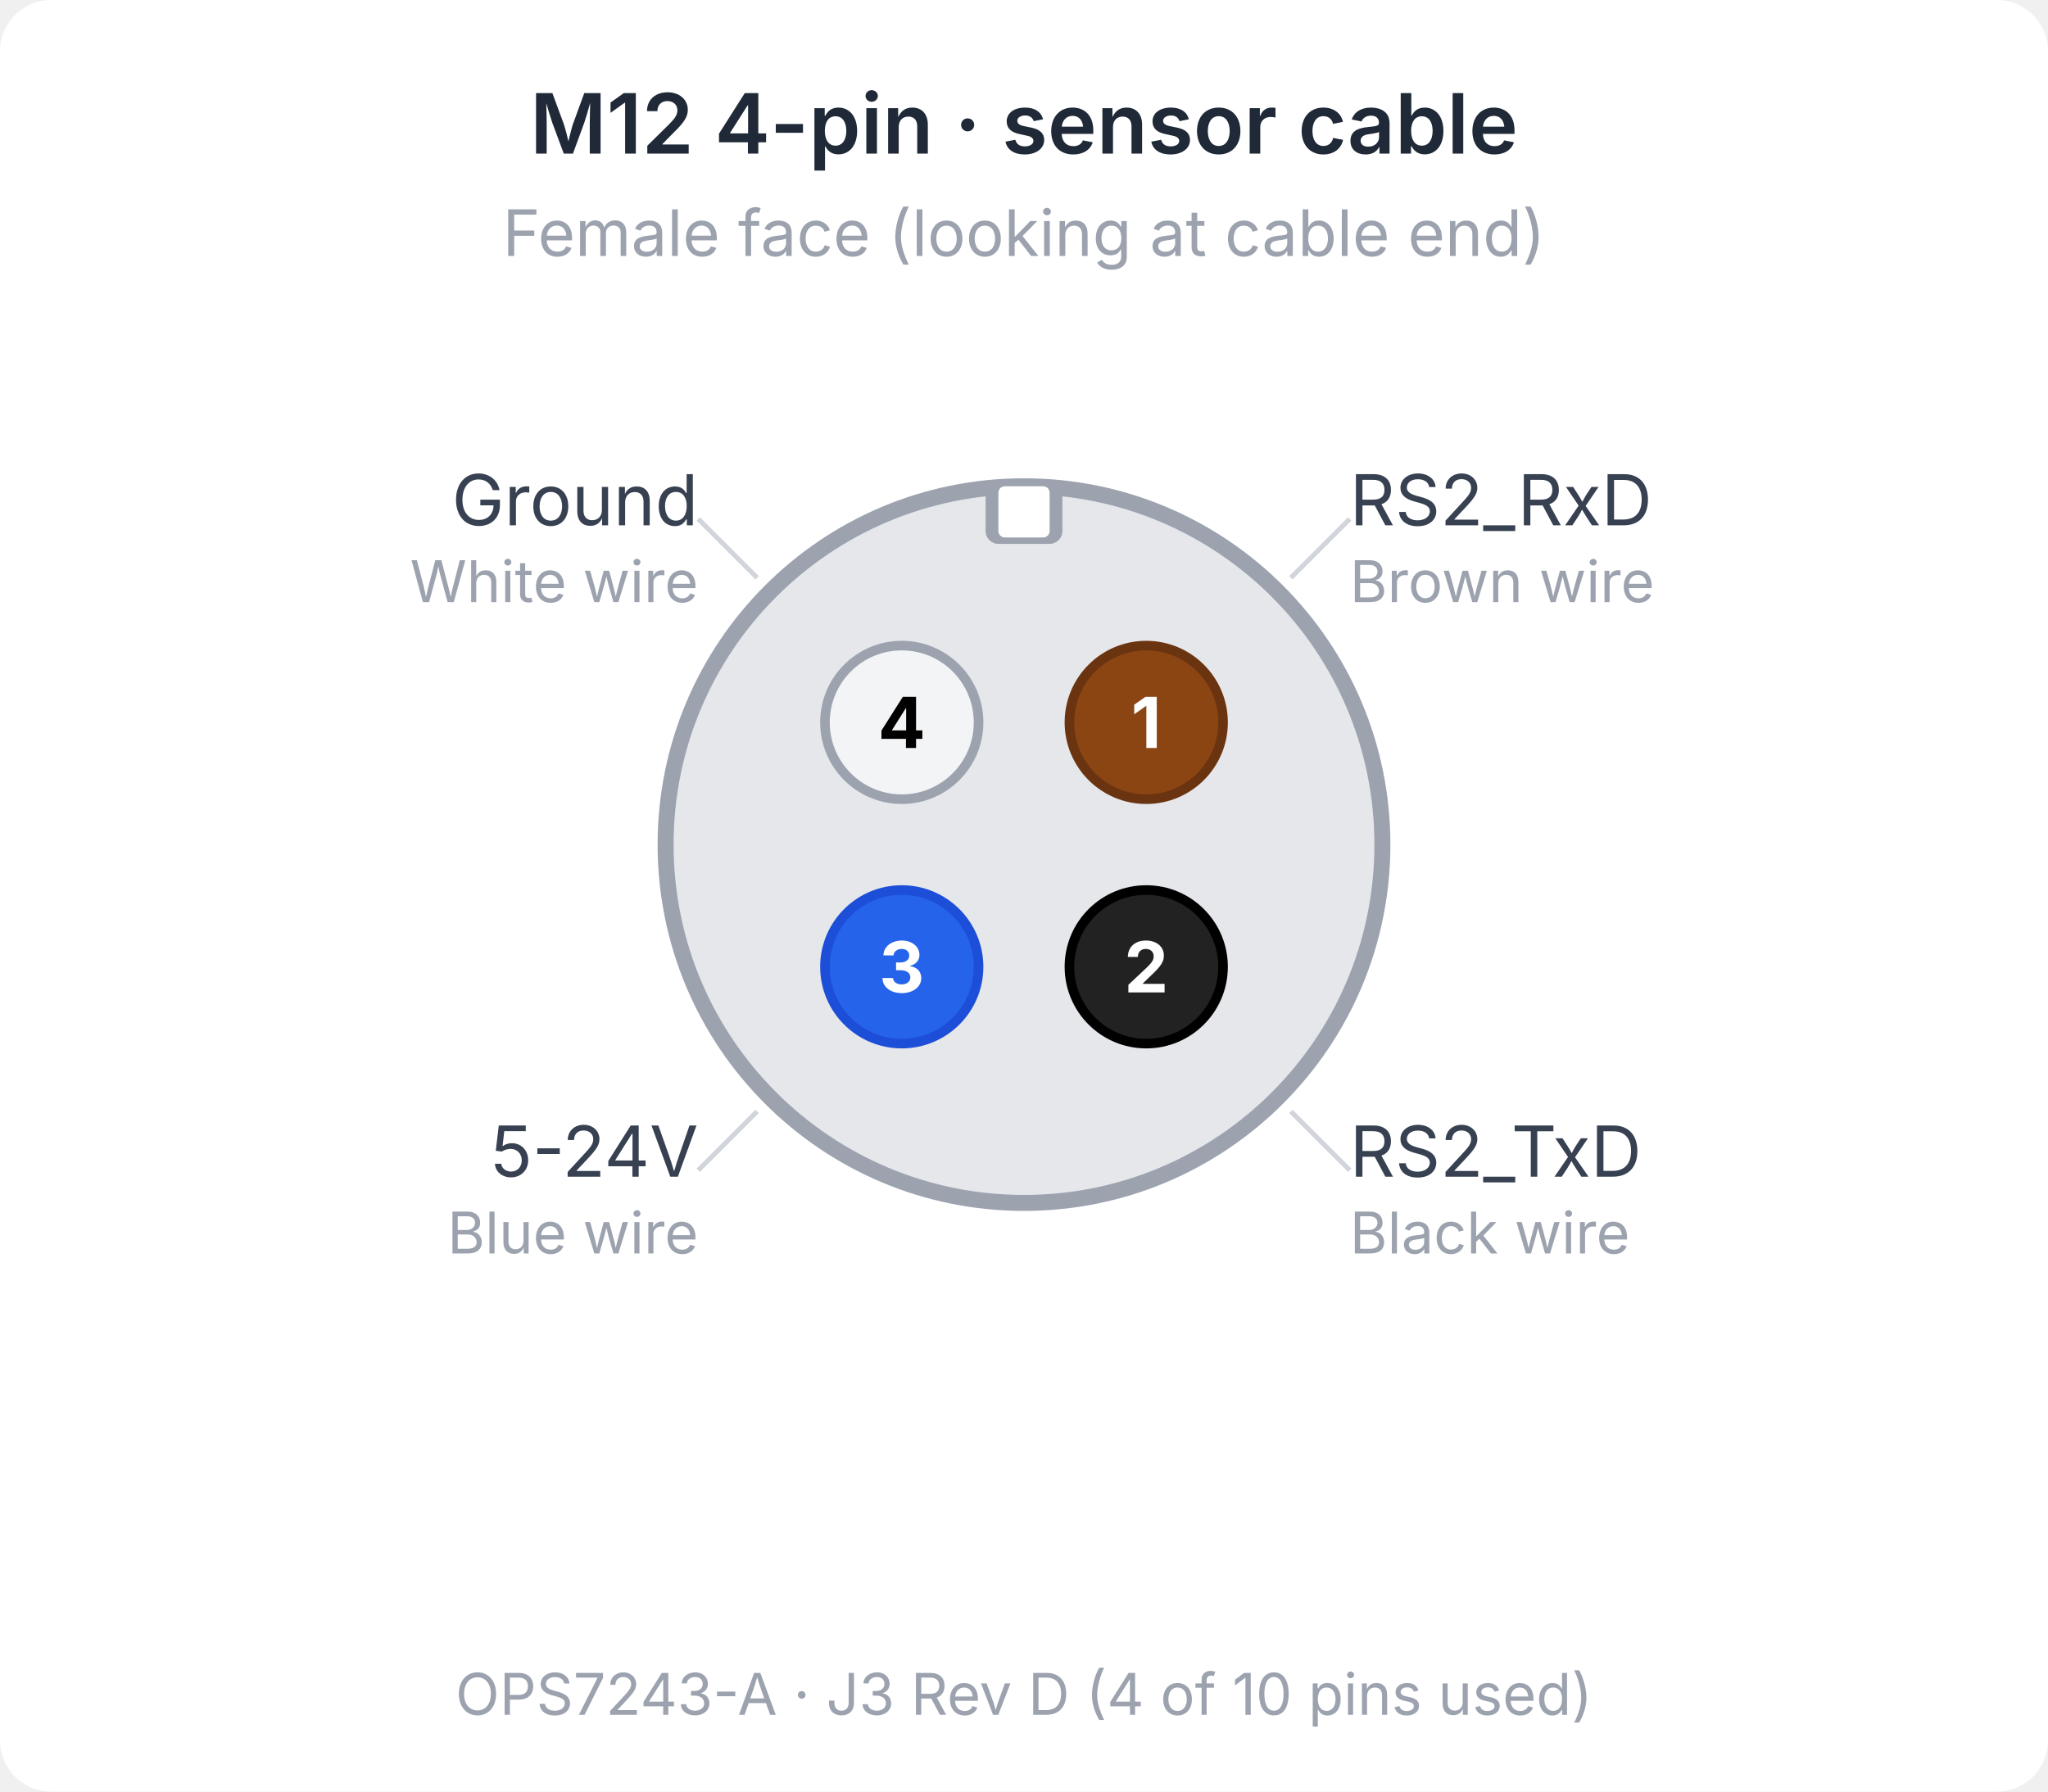
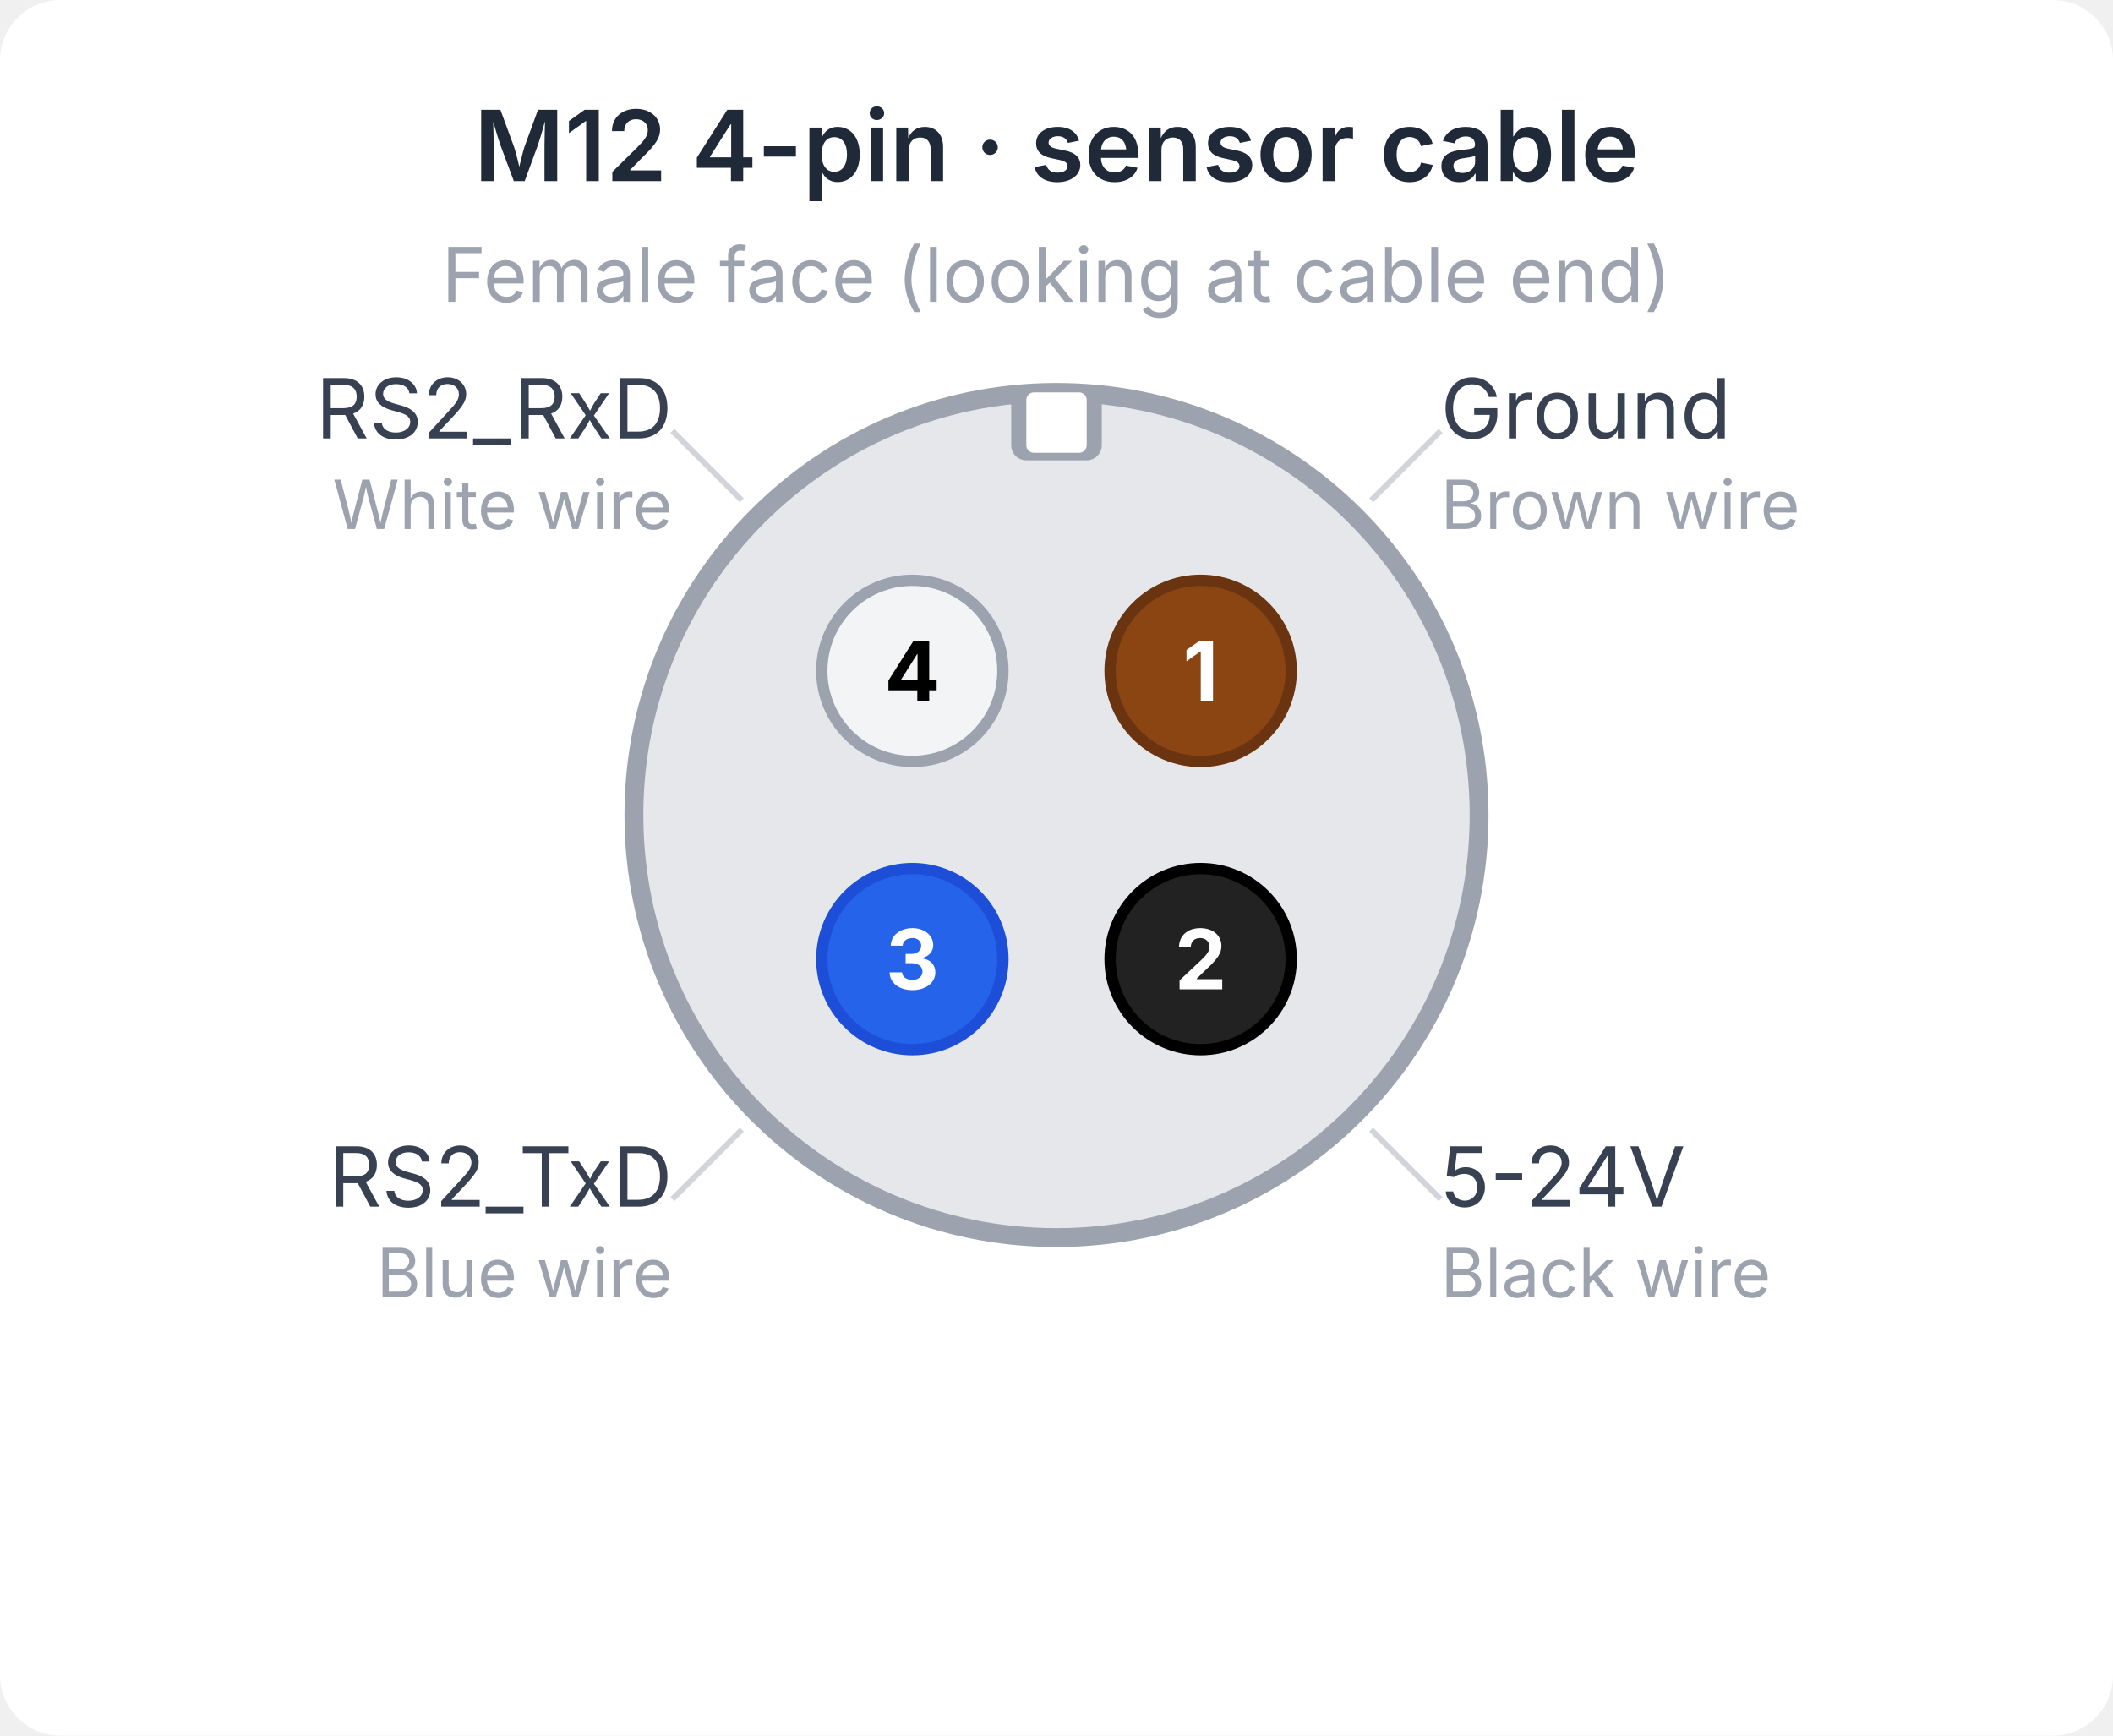
- <svg xmlns="http://www.w3.org/2000/svg" viewBox="0 0 320 280">
+ <svg xmlns="http://www.w3.org/2000/svg" viewBox="0 0 280 230">
  <style>
  text { font-family: -apple-system, system-ui, "Segoe UI", sans-serif; }
</style>
-   <rect width="320" height="280" fill="white" rx="8" />
-   <text x="160" y="24" text-anchor="middle" font-size="13" font-weight="600" fill="#1F2937">M12 4-pin · sensor cable</text>
-   <text x="160" y="40" text-anchor="middle" font-size="10" fill="#9CA3AF">Female face (looking at cable end)</text>
-   <circle cx="160" cy="132" r="56" fill="#E5E7EB" stroke="#9CA3AF" stroke-width="2.5" />
-   <rect x="154" y="75" width="12" height="10" rx="2" fill="#9CA3AF" />
-   <rect x="156" y="76" width="8" height="8" rx="1" fill="white" />
-   <circle cx="179.1" cy="112.9" r="12" fill="#8B4513" stroke="#6B3410" stroke-width="1.5" />
-   <text x="179.1" y="116.9" text-anchor="middle" font-size="11" font-weight="700" fill="#ffffff">1</text>
-   <line x1="201.7" y1="90.3" x2="210.9" y2="81.1" stroke="#D1D5DB" stroke-width="0.75" />
-   <text x="210.9" y="82.1" text-anchor="start" font-size="11" fill="#374151">RS2_RxD</text>
-   <text x="210.9" y="94.1" text-anchor="start" font-size="9" fill="#9CA3AF">Brown wire</text>
-   <circle cx="179.1" cy="151.1" r="12" fill="#222222" stroke="#000000" stroke-width="1.5" />
-   <text x="179.1" y="155.1" text-anchor="middle" font-size="11" font-weight="700" fill="#ffffff">2</text>
-   <line x1="201.7" y1="173.7" x2="210.9" y2="182.9" stroke="#D1D5DB" stroke-width="0.75" />
-   <text x="210.9" y="183.9" text-anchor="start" font-size="11" fill="#374151">RS2_TxD</text>
-   <text x="210.9" y="195.9" text-anchor="start" font-size="9" fill="#9CA3AF">Black wire</text>
-   <circle cx="140.9" cy="151.1" r="12" fill="#2563EB" stroke="#1D4ED8" stroke-width="1.5" />
-   <text x="140.9" y="155.1" text-anchor="middle" font-size="11" font-weight="700" fill="#ffffff">3</text>
-   <line x1="118.3" y1="173.7" x2="109.1" y2="182.9" stroke="#D1D5DB" stroke-width="0.75" />
-   <text x="109.1" y="183.9" text-anchor="end" font-size="11" fill="#374151">5-24V</text>
-   <text x="109.1" y="195.9" text-anchor="end" font-size="9" fill="#9CA3AF">Blue wire</text>
-   <circle cx="140.9" cy="112.9" r="12" fill="#F3F4F6" stroke="#9CA3AF" stroke-width="1.5" />
-   <text x="140.9" y="116.9" text-anchor="middle" font-size="11" font-weight="700" fill="#000000">4</text>
-   <line x1="118.3" y1="90.3" x2="109.1" y2="81.1" stroke="#D1D5DB" stroke-width="0.75" />
-   <text x="109.1" y="82.1" text-anchor="end" font-size="11" fill="#374151">Ground</text>
-   <text x="109.1" y="94.1" text-anchor="end" font-size="9" fill="#9CA3AF">White wire</text>
-   <text x="160" y="268" text-anchor="middle" font-size="9" fill="#9CA3AF">OPS7243-A · J3 Rev D (4 of 10 pins used)</text>
+   <rect width="280" height="230" fill="white" rx="8" />
+   <text x="140" y="24" text-anchor="middle" font-size="13" font-weight="600" fill="#1F2937">M12 4-pin · sensor cable</text>
+   <text x="140" y="40" text-anchor="middle" font-size="10" fill="#9CA3AF">Female face (looking at cable end)</text>
+   <circle cx="140" cy="108" r="56" fill="#E5E7EB" stroke="#9CA3AF" stroke-width="2.5" />
+   <rect x="134" y="51" width="12" height="10" rx="2" fill="#9CA3AF" />
+   <rect x="136" y="52" width="8" height="8" rx="1" fill="white" />
+   <circle cx="159.1" cy="88.9" r="12" fill="#8B4513" stroke="#6B3410" stroke-width="1.5" />
+   <text x="159.1" y="92.9" text-anchor="middle" font-size="11" font-weight="700" fill="#ffffff">1</text>
+   <line x1="181.7" y1="66.3" x2="190.9" y2="57.1" stroke="#D1D5DB" stroke-width="0.75" />
+   <text x="190.9" y="58.1" text-anchor="start" font-size="11" fill="#374151">Ground</text>
+   <text x="190.9" y="70.1" text-anchor="start" font-size="9" fill="#9CA3AF">Brown wire</text>
+   <circle cx="159.1" cy="127.1" r="12" fill="#222222" stroke="#000000" stroke-width="1.5" />
+   <text x="159.1" y="131.1" text-anchor="middle" font-size="11" font-weight="700" fill="#ffffff">2</text>
+   <line x1="181.7" y1="149.7" x2="190.9" y2="158.9" stroke="#D1D5DB" stroke-width="0.75" />
+   <text x="190.9" y="159.9" text-anchor="start" font-size="11" fill="#374151">5-24V</text>
+   <text x="190.9" y="171.9" text-anchor="start" font-size="9" fill="#9CA3AF">Black wire</text>
+   <circle cx="120.9" cy="127.1" r="12" fill="#2563EB" stroke="#1D4ED8" stroke-width="1.5" />
+   <text x="120.9" y="131.1" text-anchor="middle" font-size="11" font-weight="700" fill="#ffffff">3</text>
+   <line x1="98.3" y1="149.7" x2="89.1" y2="158.9" stroke="#D1D5DB" stroke-width="0.75" />
+   <text x="89.1" y="159.9" text-anchor="end" font-size="11" fill="#374151">RS2_TxD</text>
+   <text x="89.1" y="171.9" text-anchor="end" font-size="9" fill="#9CA3AF">Blue wire</text>
+   <circle cx="120.9" cy="88.9" r="12" fill="#F3F4F6" stroke="#9CA3AF" stroke-width="1.5" />
+   <text x="120.9" y="92.9" text-anchor="middle" font-size="11" font-weight="700" fill="#000000">4</text>
+   <line x1="98.3" y1="66.3" x2="89.1" y2="57.1" stroke="#D1D5DB" stroke-width="0.75" />
+   <text x="89.1" y="58.1" text-anchor="end" font-size="11" fill="#374151">RS2_RxD</text>
+   <text x="89.1" y="70.1" text-anchor="end" font-size="9" fill="#9CA3AF">White wire</text>
</svg>
